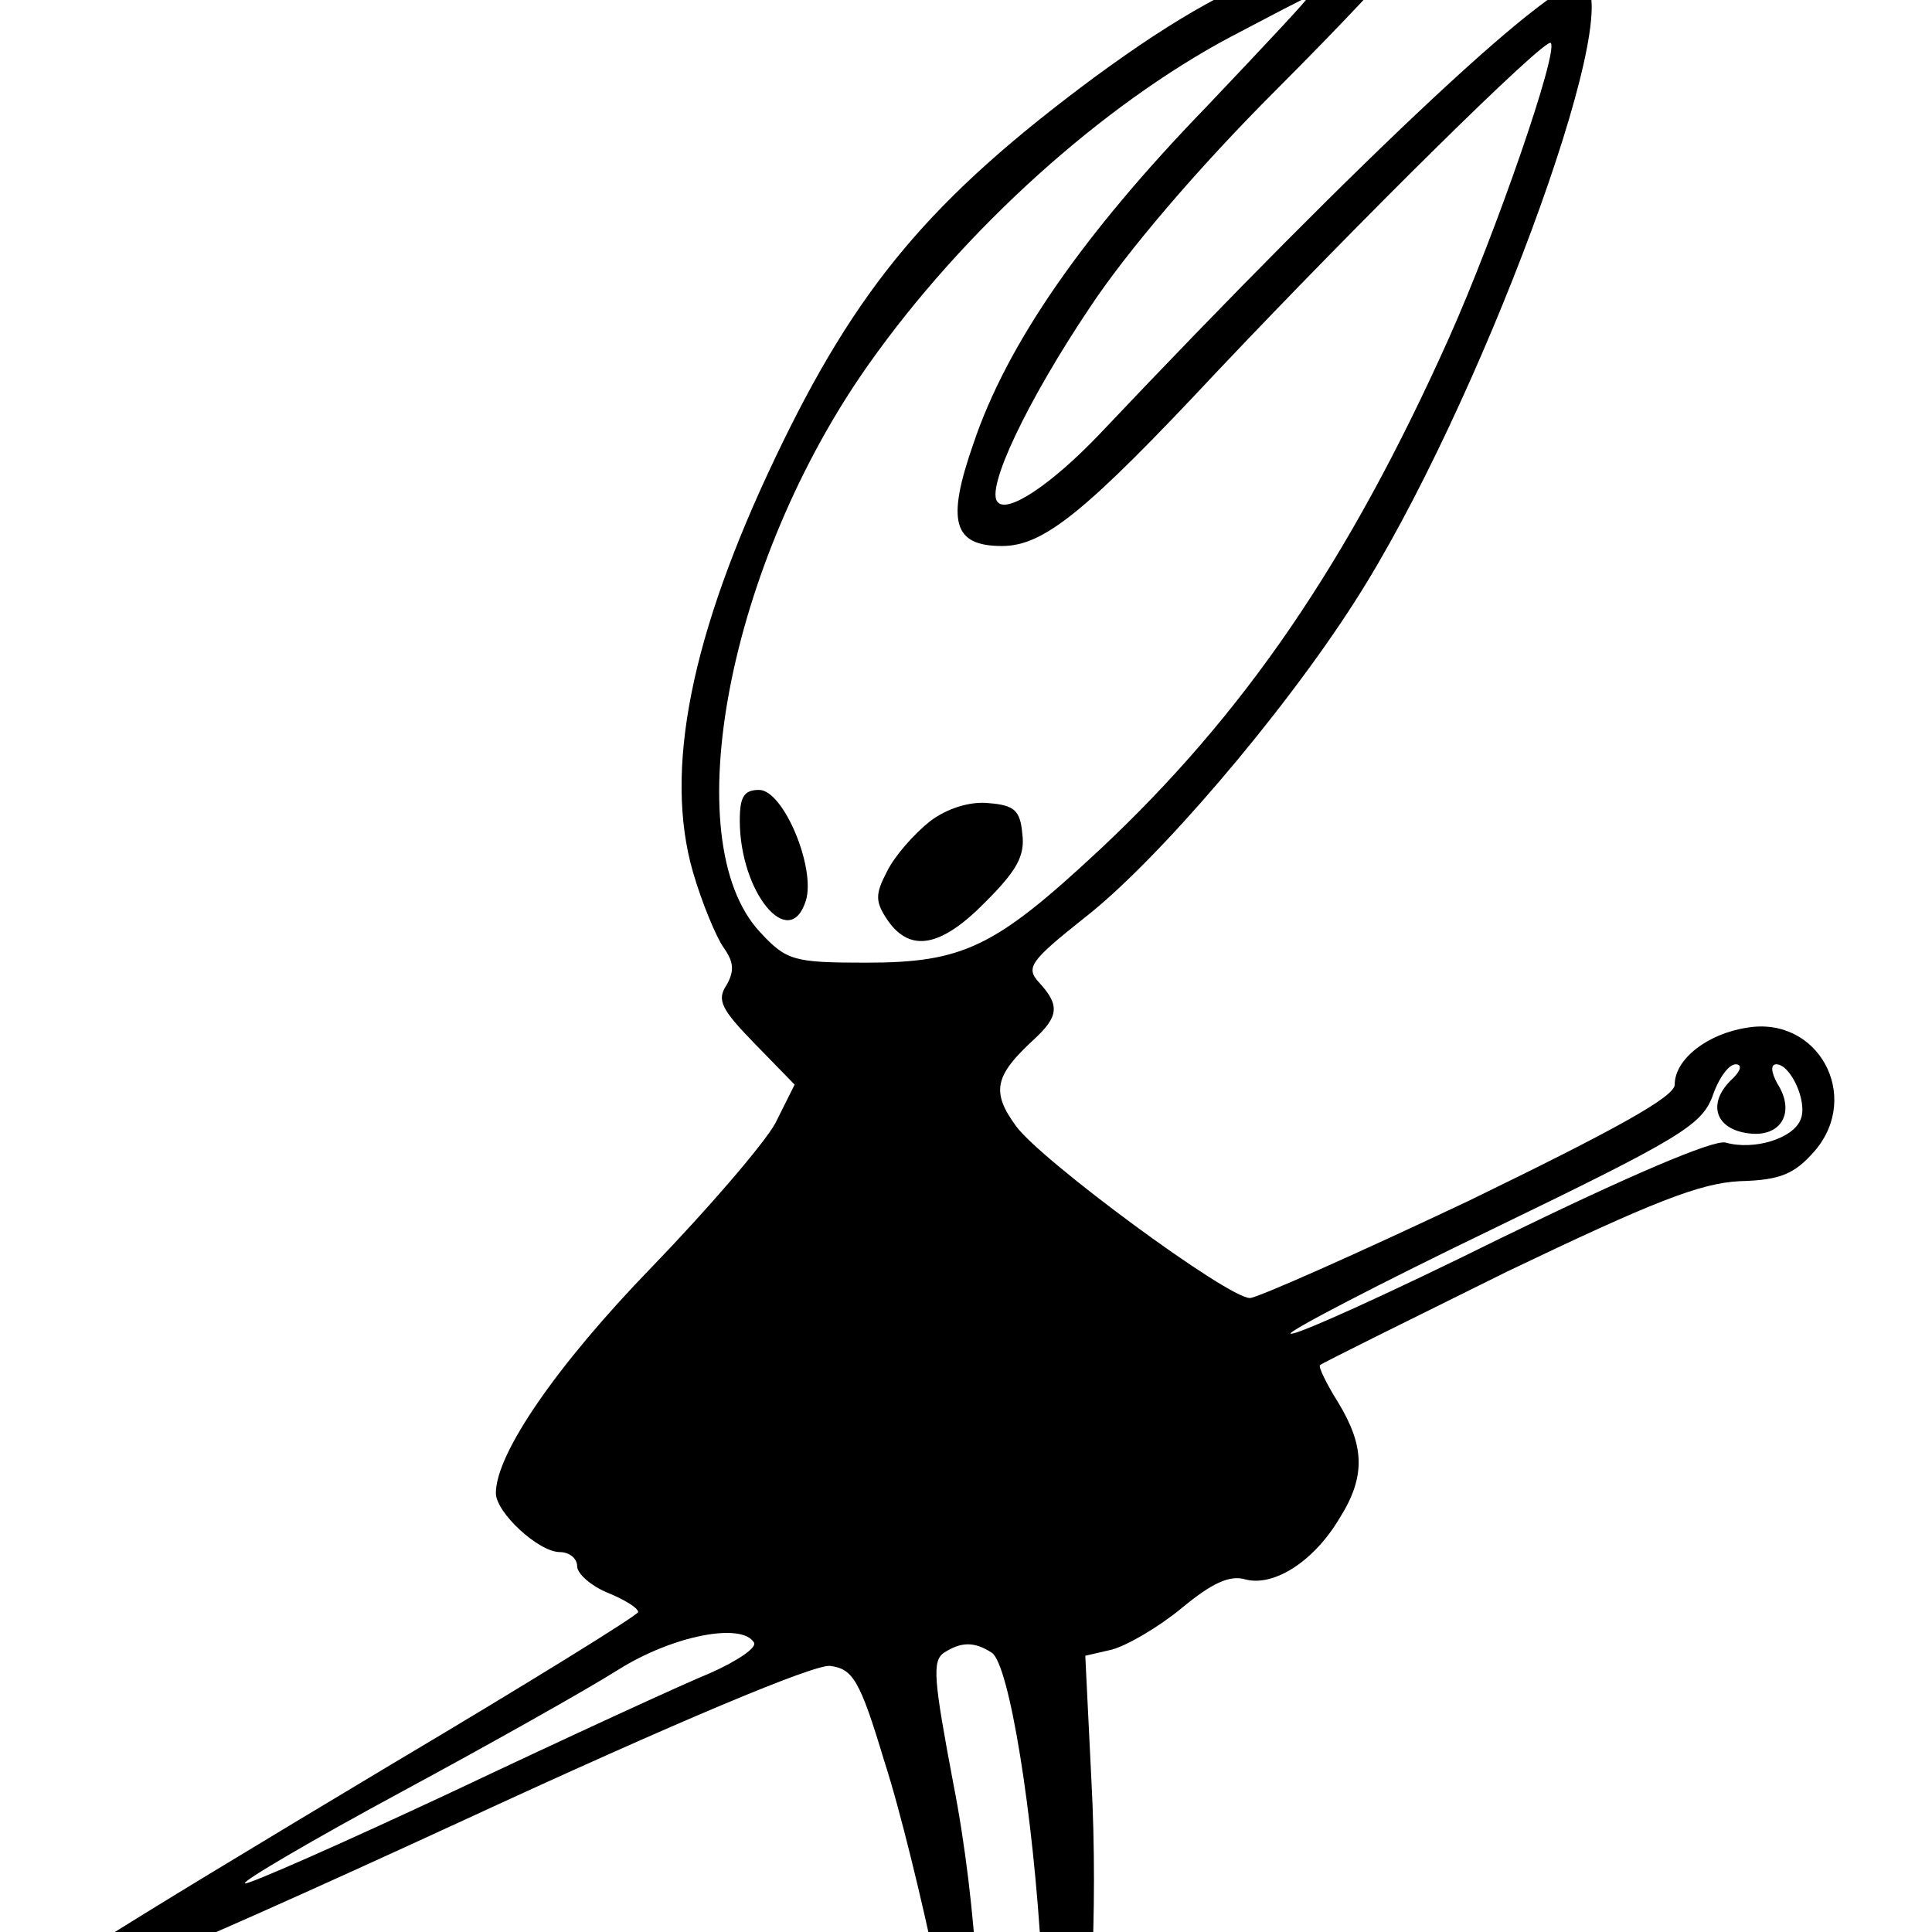
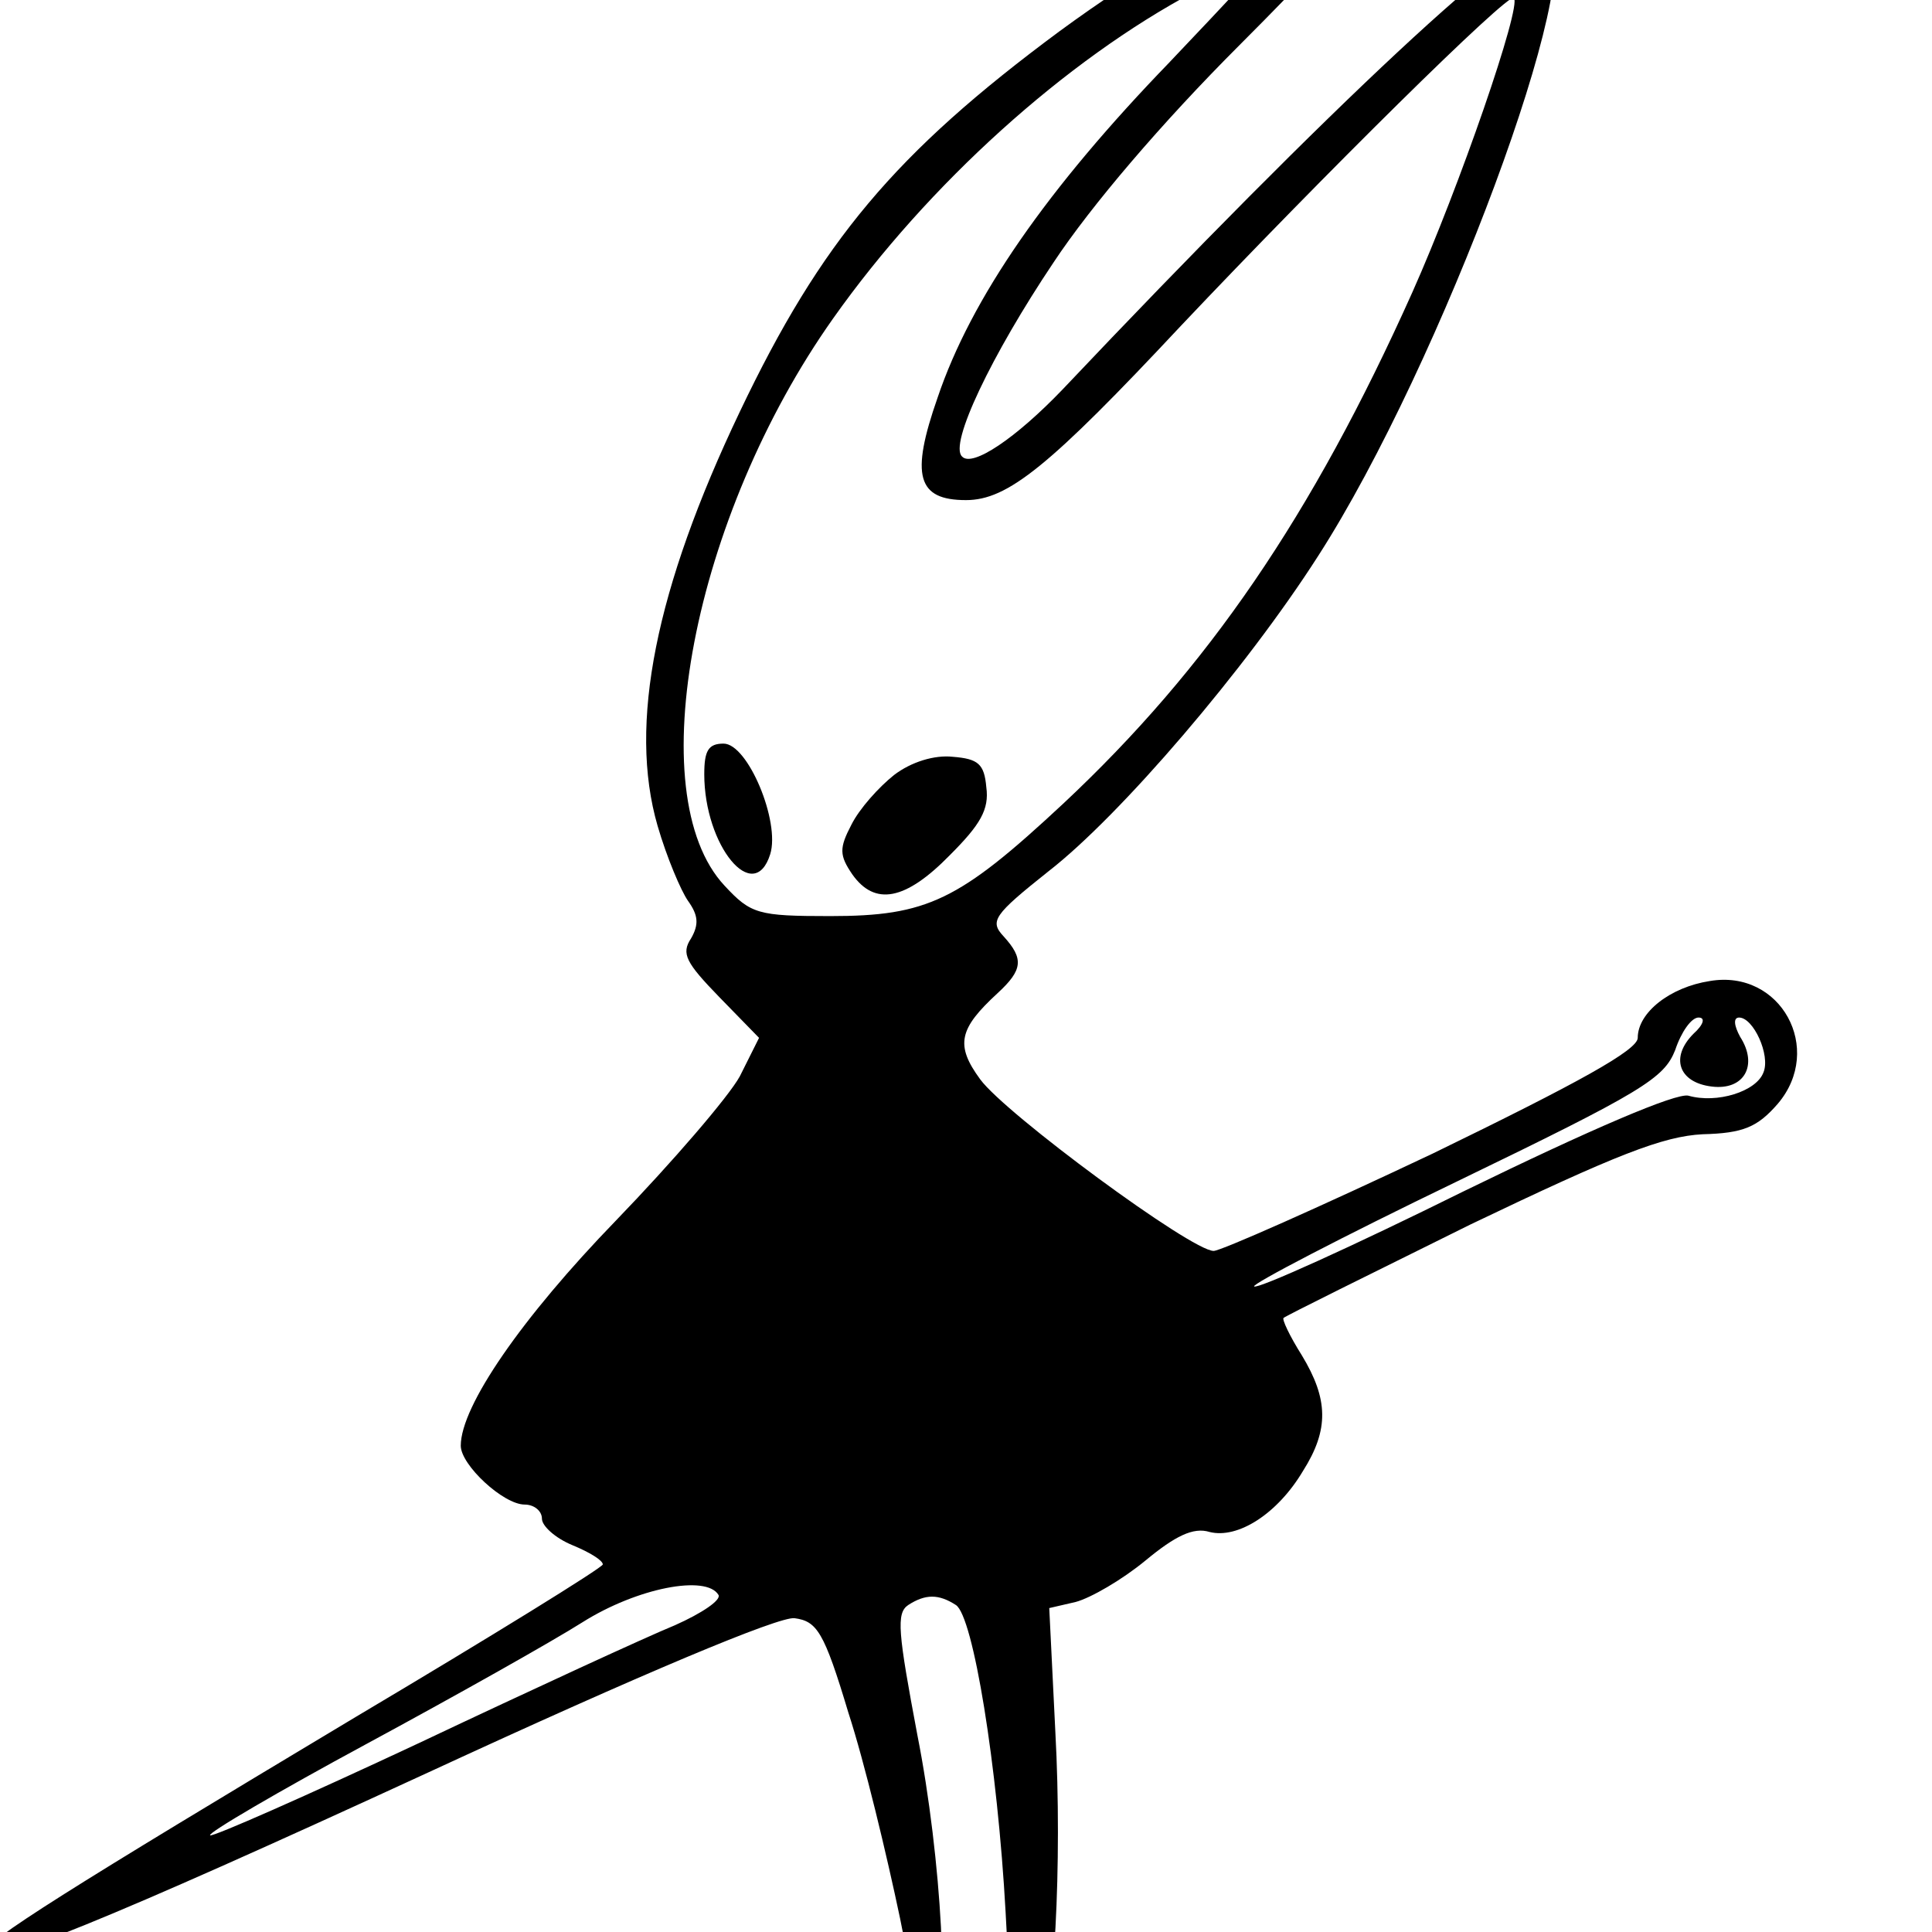
- <svg xmlns="http://www.w3.org/2000/svg" width="15" height="15" preserveAspectRatio="xMidYMid meet">
-   <g stroke="null">
-     <rect x="-1" y="-1" width="17" height="17" id="canvas_background" fill="none" stroke="null" />
+ <svg xmlns="http://www.w3.org/2000/svg" width="13" height="13" preserveAspectRatio="xMidYMid meet">
+   <g>
+     <rect fill="none" id="canvas_background" height="15" width="15" y="-1" x="-1" />
  </g>
-   <g stroke="null">
-     <g stroke="null" transform="translate(0,216) scale(0.1,-0.1) " fill="#000000" id="svg_1">
-       <path stroke="null" d="m102.015,2163.449c-6.075,-2.209 -10.494,-4.655 -16.964,-9.389c-12.782,-9.468 -18.542,-16.333 -24.854,-29.588c-6.549,-13.729 -8.679,-24.302 -6.391,-32.192c0.71,-2.446 1.815,-5.05 2.367,-5.839c0.789,-1.105 0.868,-1.815 0.237,-2.919c-0.789,-1.184 -0.395,-1.894 2.209,-4.576l3.077,-3.156l-1.499,-2.998c-0.868,-1.578 -5.207,-6.628 -9.626,-11.204c-7.338,-7.574 -12.072,-14.439 -12.072,-17.516c0,-1.499 3.314,-4.576 4.971,-4.576c0.71,0 1.341,-0.473 1.341,-1.105c0,-0.552 1.026,-1.499 2.367,-2.051c1.341,-0.552 2.367,-1.184 2.367,-1.499c0,-0.237 -8.679,-5.602 -19.173,-11.835c-22.25,-13.334 -28.957,-17.516 -28.957,-18.384c0,-1.341 9.547,2.525 34.559,14.044c16.727,7.732 27.3,12.151 28.483,11.993c1.736,-0.237 2.288,-1.026 4.182,-7.338c1.262,-3.866 2.998,-11.125 4.024,-16.017c0.947,-4.892 2.13,-8.837 2.525,-8.679c1.42,0.395 0.71,13.413 -1.184,22.96c-1.499,7.969 -1.657,9.468 -0.71,10.099c1.341,0.868 2.367,0.868 3.708,0c1.341,-0.868 3.235,-12.466 3.866,-23.907c0.473,-9.547 1.184,-12.23 2.525,-10.178c1.262,1.894 1.894,14.044 1.341,24.223l-0.473,9.626l2.051,0.473c1.184,0.316 3.629,1.736 5.444,3.235c2.288,1.894 3.708,2.604 4.971,2.209c2.209,-0.552 5.286,1.42 7.259,4.734c2.051,3.235 1.973,5.602 -0.079,8.995c-0.947,1.499 -1.578,2.84 -1.42,2.919c0.158,0.158 6.707,3.393 14.518,7.259c11.362,5.444 14.991,6.864 18.068,7.022c3.156,0.079 4.261,0.552 5.839,2.367c3.629,4.261 0.237,10.494 -5.286,9.547c-3.077,-0.473 -5.602,-2.446 -5.602,-4.418c0,-0.947 -4.576,-3.472 -15.938,-8.995c-8.837,-4.182 -16.49,-7.574 -17.043,-7.574c-1.736,0 -16.175,10.652 -18.147,13.334c-1.973,2.683 -1.657,3.945 1.341,6.707c1.973,1.815 2.051,2.683 0.473,4.418c-1.105,1.184 -0.789,1.657 3.472,5.05c5.602,4.34 15.386,15.78 20.988,24.538c9.547,14.833 21.145,46.078 17.832,48.051c-1.657,1.105 -16.806,-13.019 -37.715,-35.111c-3.629,-3.787 -7.022,-6.075 -7.811,-5.207c-1.026,0.947 2.288,7.89 7.101,15.07c2.919,4.418 8.442,10.888 14.439,16.885c5.365,5.365 9.705,10.02 9.705,10.336c0,0.552 -2.13,1.815 -2.604,1.578c-0.079,0 -1.973,-0.631 -4.103,-1.42l0,0l0,0l-0,-0l0,-0zm-8.364,-11.756c-9.547,-9.863 -15.465,-18.384 -18.068,-26.116c-2.13,-6.075 -1.578,-7.969 2.209,-7.969c3.235,0 6.47,2.604 16.727,13.571c10.967,11.598 25.485,25.958 25.88,25.485c0.631,-0.631 -4.261,-14.754 -7.89,-22.881c-7.811,-17.437 -15.938,-29.272 -27.142,-39.766c-8.127,-7.574 -10.573,-8.758 -18.147,-8.758c-5.602,0 -6.154,0.158 -8.206,2.367c-6.628,7.101 -2.446,28.72 8.442,44.106c7.417,10.494 18.147,20.12 28.089,25.406c3.156,1.657 5.839,3.077 5.996,3.077c0.158,0 -3.393,-3.787 -7.89,-8.521l0,0l0,0l0,0zm40.713,-75.587c-1.815,-1.815 -1.184,-3.787 1.42,-4.103c2.525,-0.316 3.629,1.657 2.209,3.866c-0.473,0.868 -0.552,1.499 -0.079,1.499c1.105,0 2.446,-2.919 1.894,-4.261c-0.552,-1.499 -3.629,-2.446 -5.839,-1.815c-0.947,0.237 -7.574,-2.604 -17.437,-7.417c-8.758,-4.34 -16.096,-7.653 -16.333,-7.417c-0.237,0.158 6.864,3.866 15.701,8.127c14.518,7.022 16.175,8.048 17.043,10.257c0.473,1.42 1.262,2.525 1.815,2.525c0.552,0 0.395,-0.552 -0.395,-1.262l0,0l0,0l-0,0l-0,0zm-75.824,-43.632c0.237,-0.395 -1.262,-1.42 -3.393,-2.367c-2.13,-0.868 -11.046,-4.971 -19.883,-9.153c-8.758,-4.103 -16.096,-7.338 -16.254,-7.18c-0.237,0.158 5.286,3.393 12.151,7.101c6.864,3.708 14.439,7.969 16.806,9.468c4.261,2.683 9.626,3.708 10.573,2.13l0,0l0,0l-0,0l-0,0z" id="svg_2" />
-       <path stroke="null" d="m57.436,2096.304c0,-5.602 3.866,-10.257 5.129,-6.233c0.789,2.525 -1.736,8.6 -3.629,8.6c-1.184,0 -1.499,-0.552 -1.499,-2.367l0,0l0,0z" id="svg_3" />
-       <path stroke="null" d="m72.191,2096.225c-1.184,-0.947 -2.683,-2.604 -3.314,-3.866c-0.947,-1.815 -0.947,-2.367 0.079,-3.866c1.736,-2.446 4.103,-2.051 7.574,1.499c2.367,2.367 3.077,3.551 2.84,5.286c-0.158,1.815 -0.631,2.209 -2.604,2.367c-1.42,0.158 -3.235,-0.395 -4.576,-1.42l0,0l0,-0z" id="svg_4" />
+   <g>
+     <g id="svg_1" fill="#000000" transform="translate(0,216) scale(0.1,-0.1) ">
+       <path id="svg_2" d="m85.96,2166.013c-5.257,-1.912 -9.08,-4.028 -14.678,-8.124c-11.06,-8.192 -16.043,-14.132 -21.505,-25.601c-5.666,-11.879 -7.51,-21.027 -5.53,-27.854c0.614,-2.116 1.57,-4.369 2.048,-5.052c0.683,-0.956 0.751,-1.57 0.205,-2.526c-0.683,-1.024 -0.341,-1.638 1.912,-3.96l2.663,-2.731l-1.297,-2.594c-0.751,-1.365 -4.506,-5.735 -8.329,-9.694c-6.349,-6.554 -10.445,-12.493 -10.445,-15.156c0,-1.297 2.867,-3.96 4.301,-3.96c0.614,0 1.161,-0.41 1.161,-0.956c0,-0.478 0.887,-1.297 2.048,-1.775c1.161,-0.478 2.048,-1.024 2.048,-1.297c0,-0.205 -7.51,-4.847 -16.589,-10.24c-19.252,-11.538 -25.055,-15.156 -25.055,-15.907c0,-1.161 8.261,2.185 29.902,12.152c14.473,6.69 23.621,10.513 24.645,10.377c1.502,-0.205 1.98,-0.887 3.618,-6.349c1.092,-3.345 2.594,-9.626 3.482,-13.859c0.819,-4.233 1.843,-7.646 2.185,-7.51c1.229,0.341 0.614,11.606 -1.024,19.866c-1.297,6.895 -1.434,8.192 -0.614,8.738c1.161,0.751 2.048,0.751 3.209,0c1.161,-0.751 2.799,-10.787 3.345,-20.686c0.41,-8.261 1.024,-10.582 2.185,-8.807c1.092,1.638 1.638,12.152 1.161,20.959l-0.41,8.329l1.775,0.41c1.024,0.273 3.14,1.502 4.711,2.799c1.98,1.638 3.209,2.253 4.301,1.912c1.912,-0.478 4.574,1.229 6.281,4.096c1.775,2.799 1.707,4.847 -0.068,7.783c-0.819,1.297 -1.365,2.458 -1.229,2.526c0.137,0.137 5.803,2.936 12.562,6.281c9.831,4.711 12.971,5.939 15.634,6.076c2.731,0.068 3.687,0.478 5.052,2.048c3.14,3.687 0.205,9.08 -4.574,8.261c-2.663,-0.41 -4.847,-2.116 -4.847,-3.823c0,-0.819 -3.96,-3.004 -13.79,-7.783c-7.646,-3.618 -14.268,-6.554 -14.746,-6.554c-1.502,0 -13.995,9.216 -15.702,11.538c-1.707,2.321 -1.434,3.413 1.161,5.803c1.707,1.57 1.775,2.321 0.41,3.823c-0.956,1.024 -0.683,1.434 3.004,4.369c4.847,3.755 13.313,13.654 18.16,21.232c8.261,12.835 18.296,39.869 15.429,41.576c-1.434,0.956 -14.541,-11.264 -32.633,-30.38c-3.14,-3.277 -6.076,-5.257 -6.759,-4.506c-0.887,0.819 1.98,6.827 6.144,13.039c2.526,3.823 7.305,9.421 12.493,14.61c4.642,4.642 8.397,8.67 8.397,8.943c0,0.478 -1.843,1.57 -2.253,1.365c-0.068,0 -1.707,-0.546 -3.55,-1.229l0,0l0,0l-0,-0l0,-0l0,-0zm-7.237,-10.172c-8.261,-8.534 -13.381,-15.907 -15.634,-22.597c-1.843,-5.257 -1.365,-6.895 1.912,-6.895c2.799,0 5.598,2.253 14.473,11.742c9.489,10.036 22.051,22.461 22.392,22.051c0.546,-0.546 -3.687,-12.766 -6.827,-19.798c-6.759,-15.088 -13.79,-25.328 -23.485,-34.408c-7.032,-6.554 -9.148,-7.578 -15.702,-7.578c-4.847,0 -5.325,0.137 -7.1,2.048c-5.735,6.144 -2.116,24.85 7.305,38.163c6.417,9.08 15.702,17.409 24.304,21.983c2.731,1.434 5.052,2.663 5.188,2.663c0.137,0 -2.936,-3.277 -6.827,-7.373l0,0l0,0l0,0l0,0zm35.227,-65.402c-1.57,-1.57 -1.024,-3.277 1.229,-3.55c2.185,-0.273 3.14,1.434 1.912,3.345c-0.41,0.751 -0.478,1.297 -0.068,1.297c0.956,0 2.116,-2.526 1.638,-3.687c-0.478,-1.297 -3.14,-2.116 -5.052,-1.57c-0.819,0.205 -6.554,-2.253 -15.088,-6.417c-7.578,-3.755 -13.927,-6.622 -14.132,-6.417c-0.205,0.137 5.939,3.345 13.586,7.032c12.562,6.076 13.995,6.963 14.746,8.875c0.41,1.229 1.092,2.185 1.57,2.185c0.478,0 0.341,-0.478 -0.341,-1.092l0,0l0,0l-0,0l-0,0l0,-0zm-65.607,-37.753c0.205,-0.341 -1.092,-1.229 -2.936,-2.048c-1.843,-0.751 -9.558,-4.301 -17.204,-7.919c-7.578,-3.55 -13.927,-6.349 -14.063,-6.213c-0.205,0.137 4.574,2.936 10.513,6.144c5.939,3.209 12.493,6.895 14.541,8.192c3.687,2.321 8.329,3.209 9.148,1.843l0,0l0,0l-0,0l-0,0l0,0z" />
+       <path id="svg_3" d="m47.388,2107.916c0,-4.847 3.345,-8.875 4.438,-5.393c0.683,2.185 -1.502,7.441 -3.14,7.441c-1.024,0 -1.297,-0.478 -1.297,-2.048l0,0l0,0l0,-0z" />
+       <path id="svg_4" d="m60.154,2107.848c-1.024,-0.819 -2.321,-2.253 -2.867,-3.345c-0.819,-1.57 -0.819,-2.048 0.068,-3.345c1.502,-2.116 3.55,-1.775 6.554,1.297c2.048,2.048 2.663,3.072 2.458,4.574c-0.137,1.57 -0.546,1.912 -2.253,2.048c-1.229,0.137 -2.799,-0.341 -3.96,-1.229l0,0l0,-0l0,0z" />
    </g>
  </g>
</svg>
